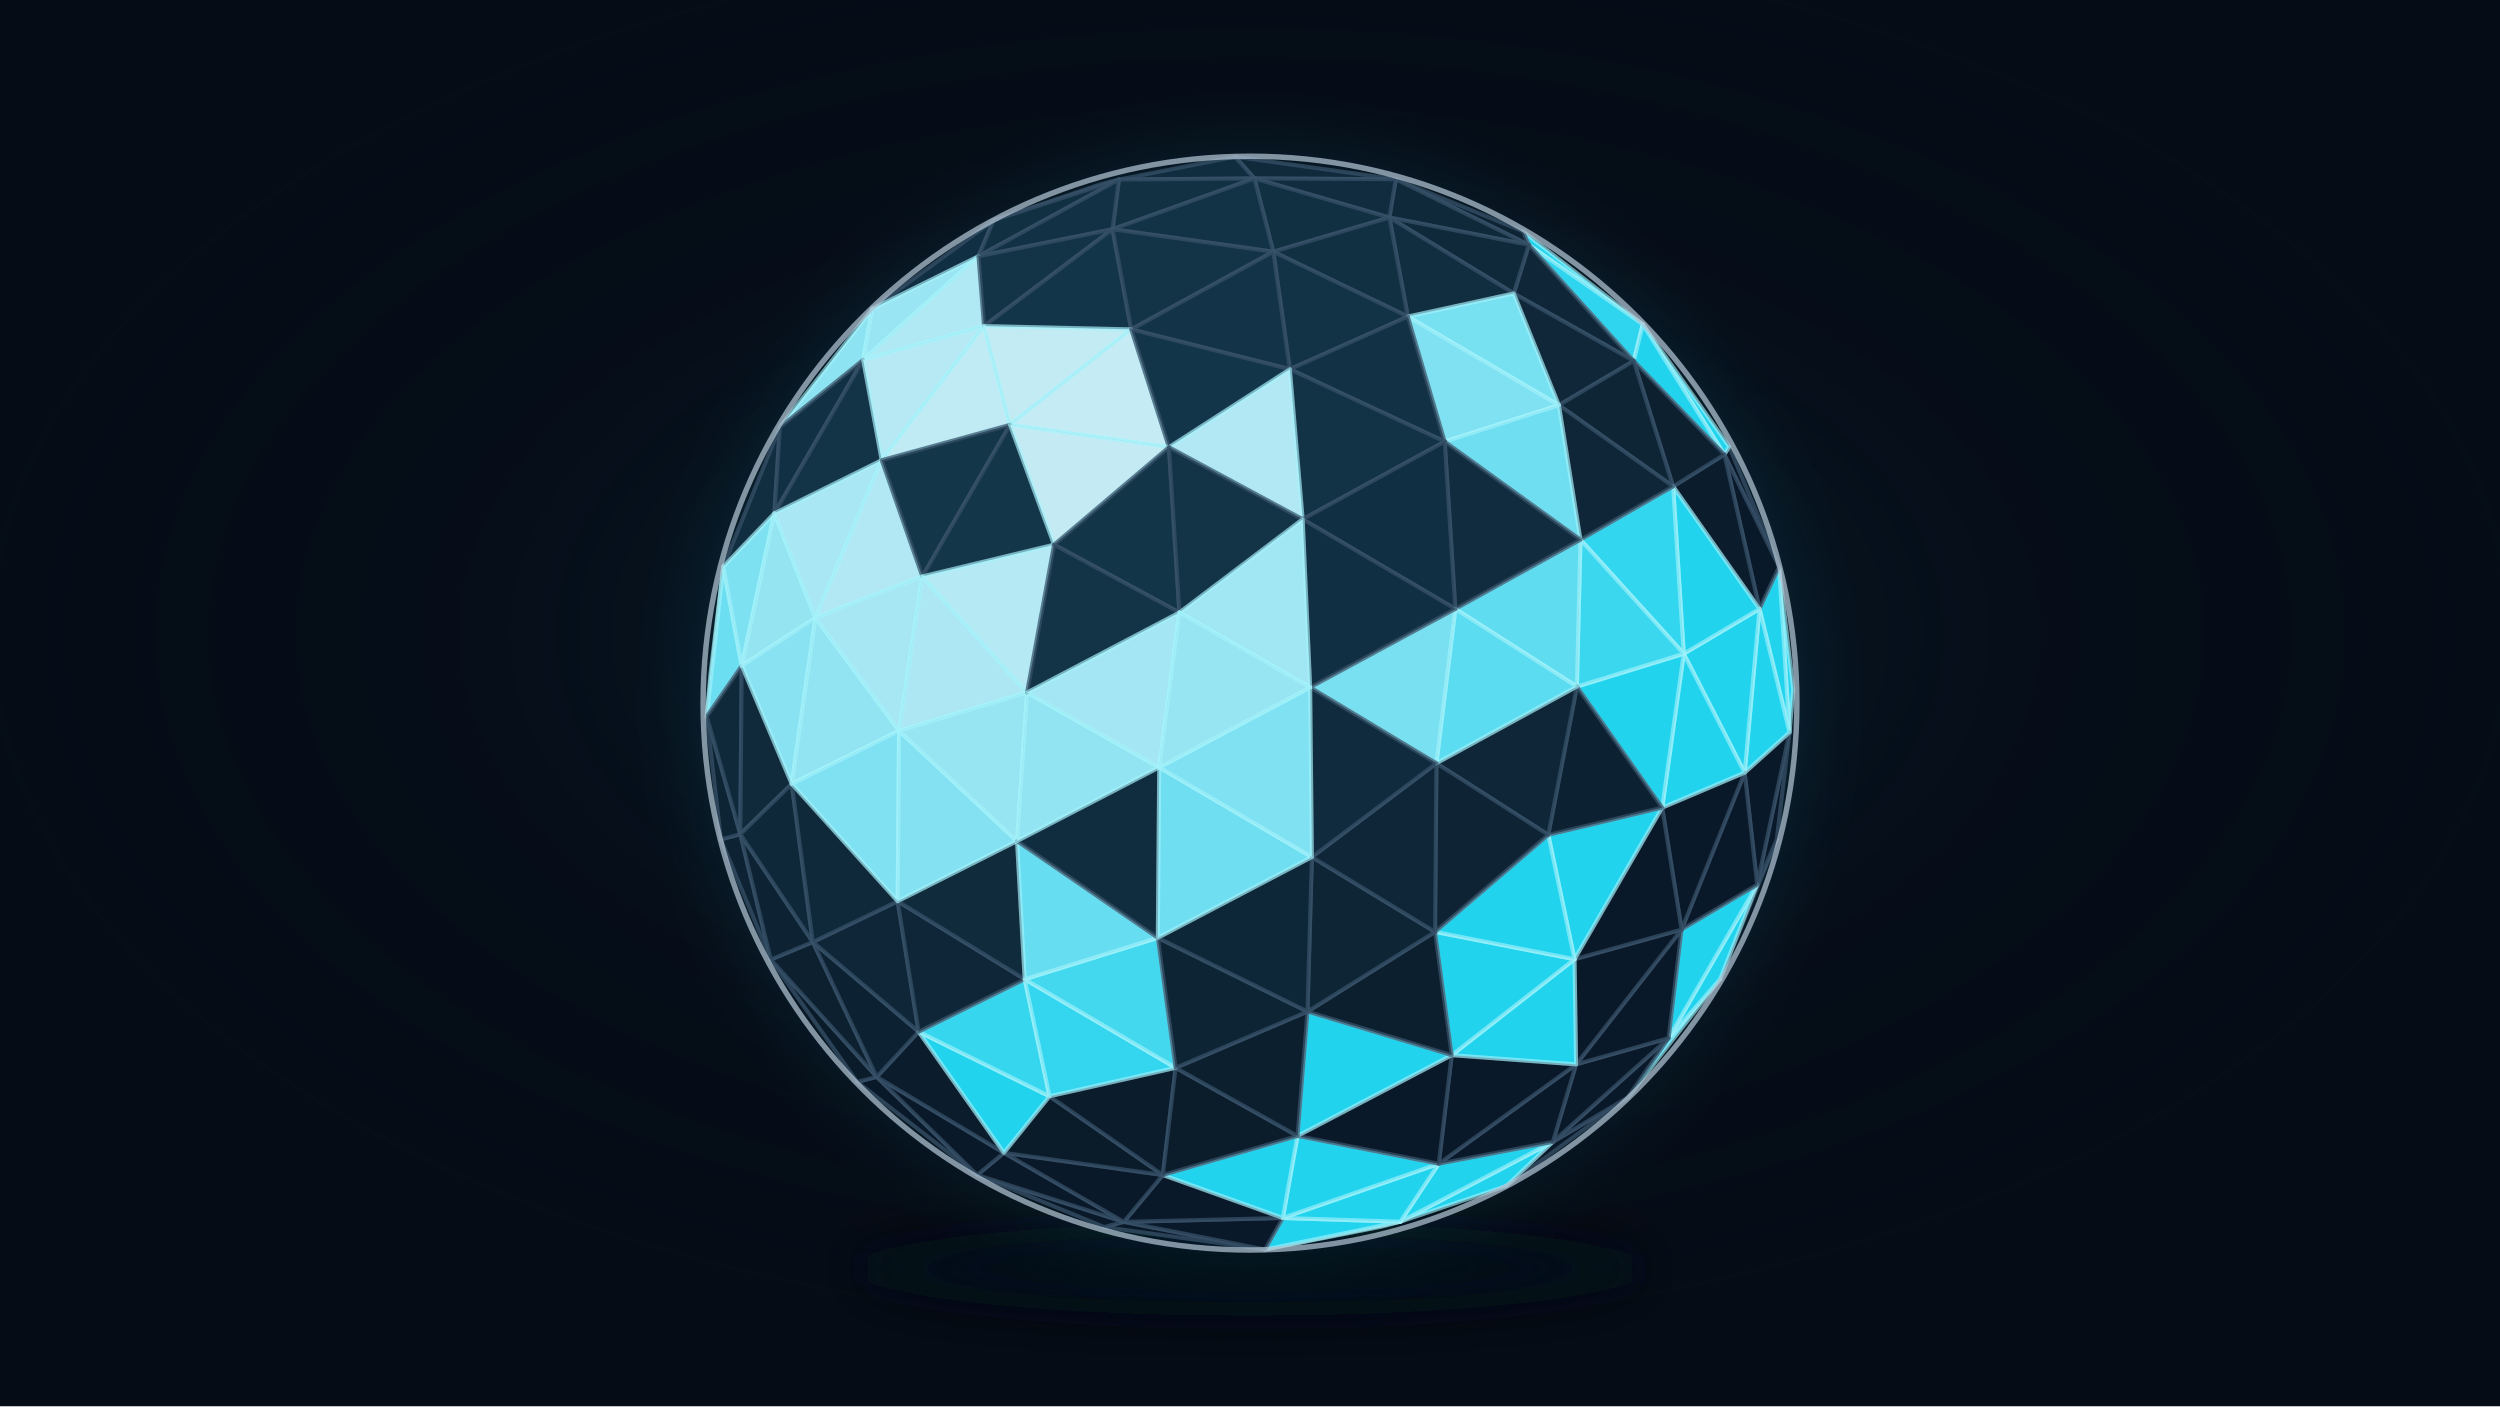
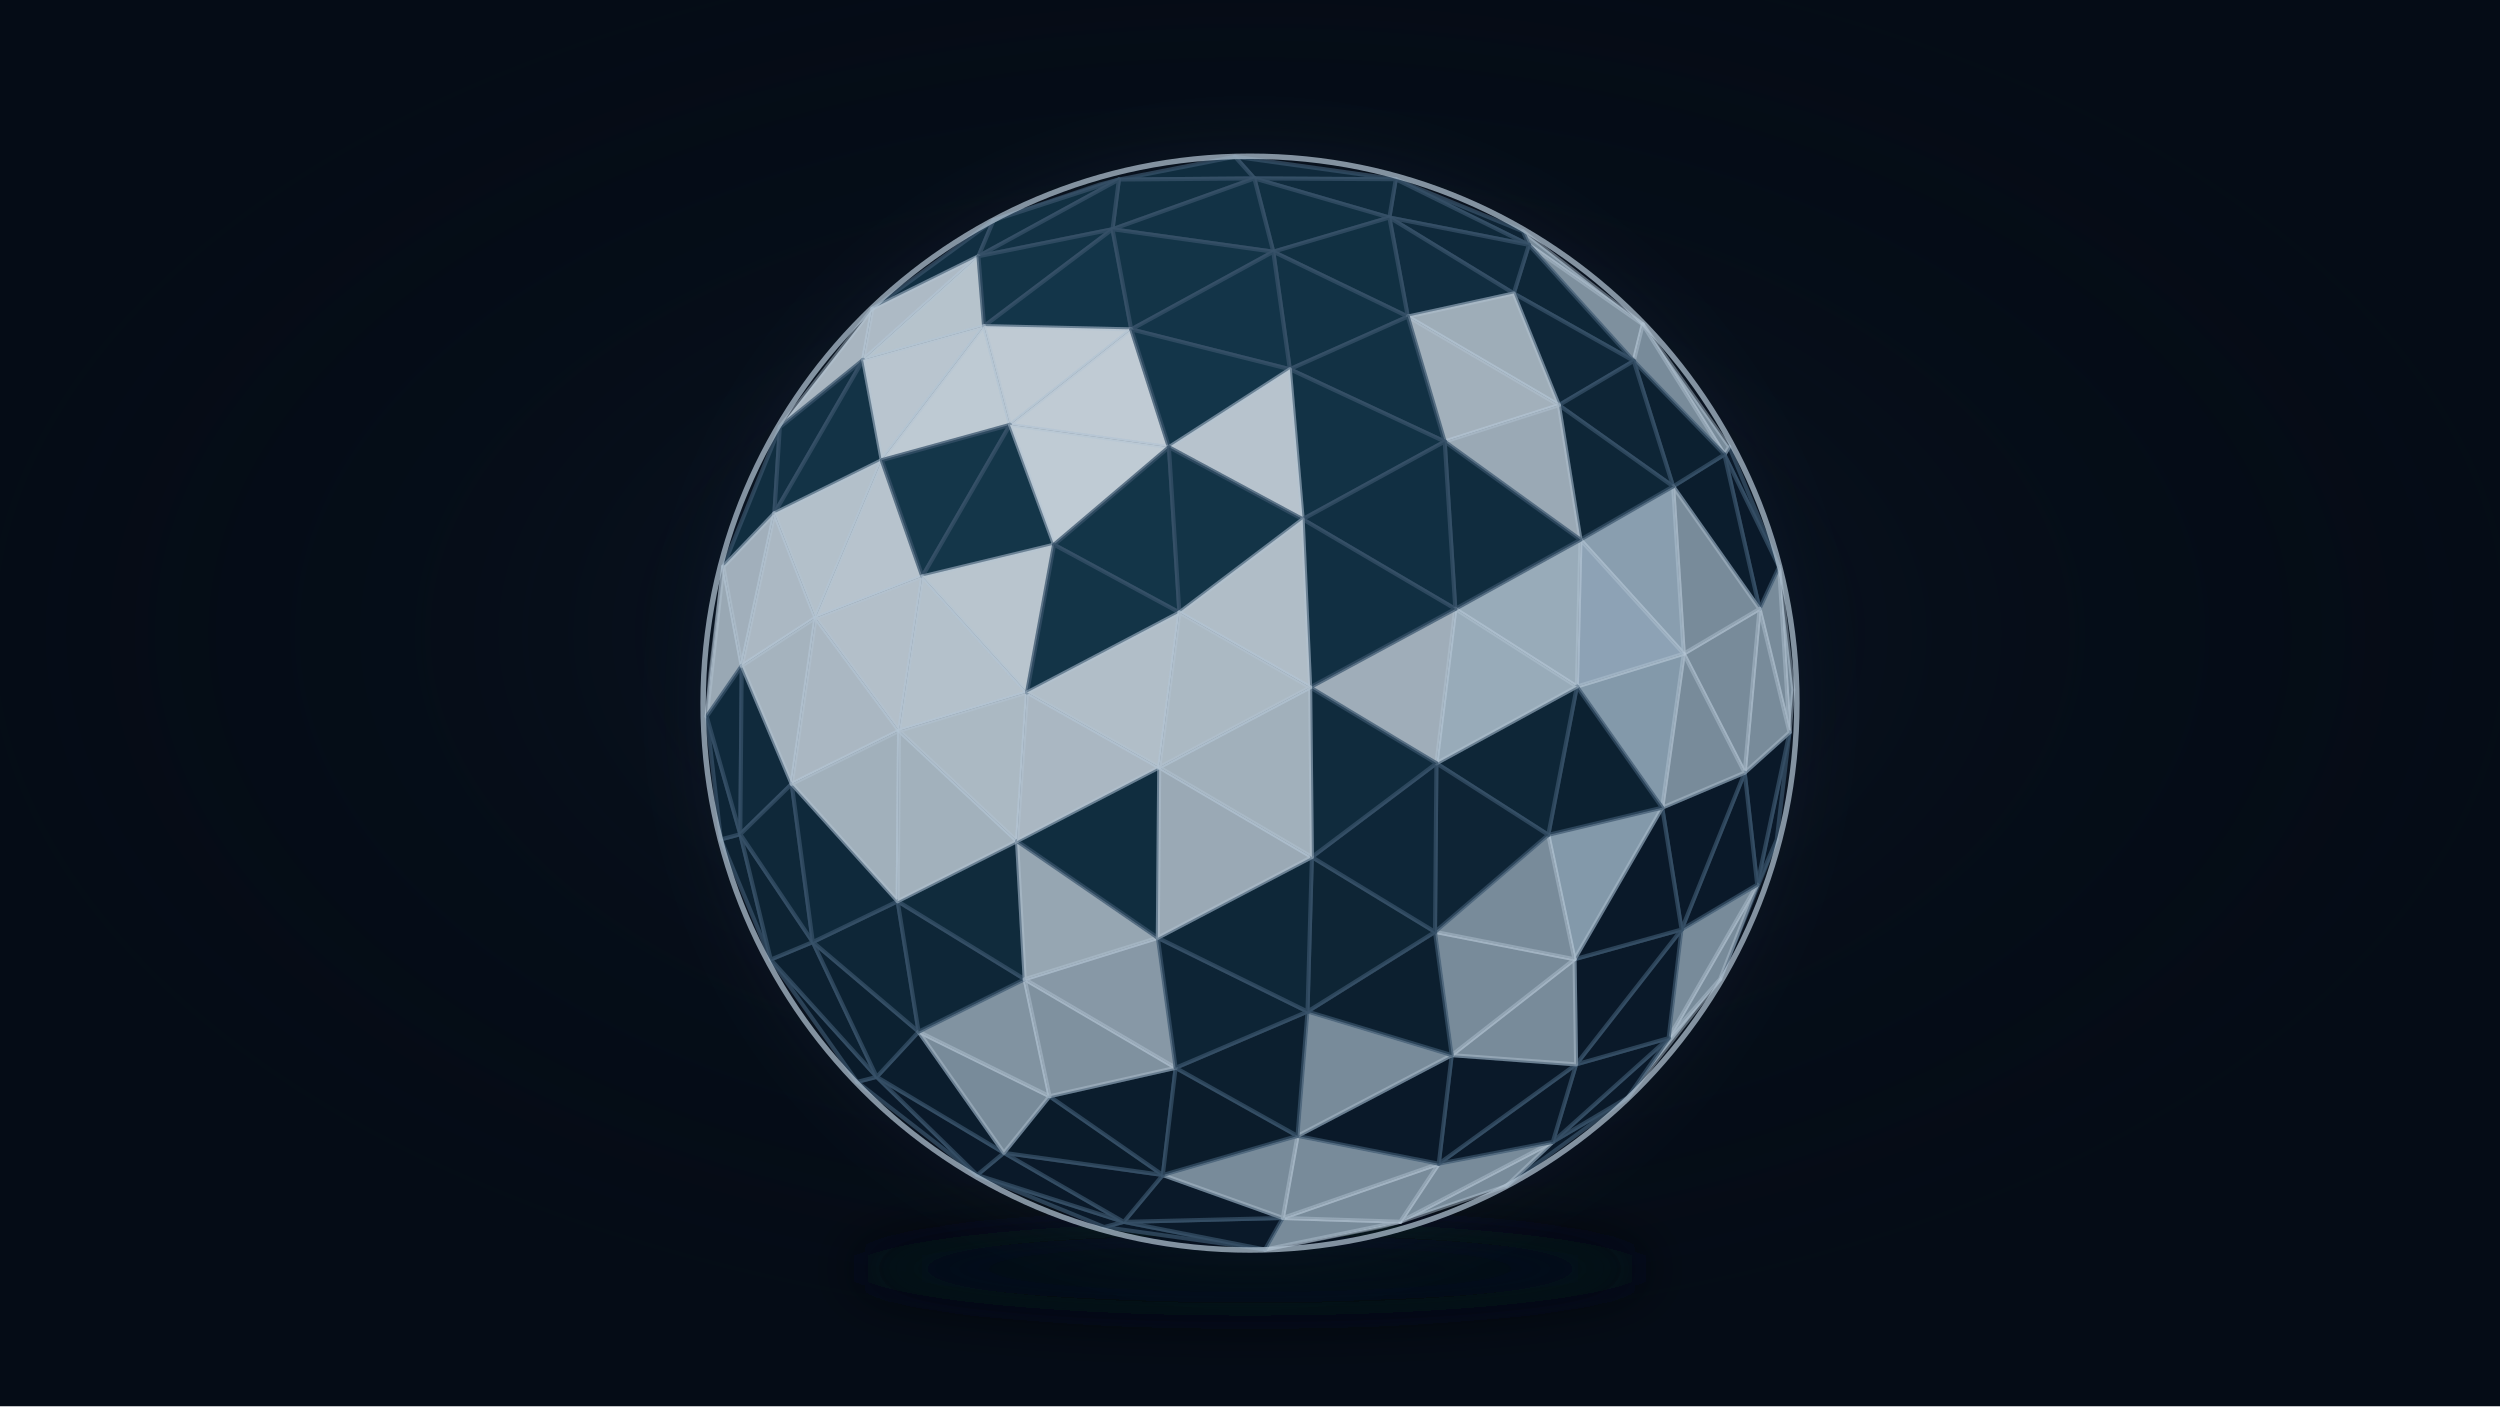
<svg xmlns="http://www.w3.org/2000/svg" viewBox="0 0 1600 900" role="img" aria-labelledby="title description">
  <defs>
    <radialGradient id="ambient-glow" cx="50%" cy="45%" r="54%">
-       <stop offset="0" stop-color="#0b3342" stop-opacity="0.76" />
+       <stop offset="0" stop-color="#112338" stop-opacity="0.54" />
      <stop offset="0.62" stop-color="#07111f" stop-opacity="0.2" />
      <stop offset="1" stop-color="#050c16" stop-opacity="0" />
    </radialGradient>
    <filter id="orb-glow" x="-30%" y="-30%" width="160%" height="160%">
      <feGaussianBlur stdDeviation="22" />
    </filter>
    <filter id="shadow-blur" x="-30%" y="-100%" width="160%" height="300%">
      <feGaussianBlur stdDeviation="18" />
    </filter>
  </defs>
  <rect width="1600" height="900" fill="#050c16" />
  <rect width="1600" height="900" fill="url(#ambient-glow)" />
  <ellipse cx="800" cy="812" rx="255" ry="30" fill="#000814" opacity="0.72" filter="url(#shadow-blur)" />
-   <circle cx="800" cy="450" r="352" fill="#22d3ee" opacity="0.1" filter="url(#orb-glow)" />
+   <circle cx="800" cy="450" r="352" fill="#38526a" opacity="0.13" filter="url(#orb-glow)" />
  <g>
    <polygon points="1100.9,626.6 1137.1,537.4 1124.6,566.2" fill="#0a1929" stroke="#38526a" stroke-width="2.6" stroke-linejoin="round" stroke-opacity="0.72" />
-     <polygon points="896.2,781.9 809.6,799.7 883.9,785.1" fill="#22d3ee" stroke="#a5f3fc" stroke-width="2.6" stroke-linejoin="round" stroke-opacity="0.62" />
+     <polygon points="896.2,781.9 809.6,799.7 883.9,785.1" fill="#788b9a" stroke="#b2c4d3" stroke-width="2.6" stroke-linejoin="round" stroke-opacity="0.46" />
    <polygon points="635.9,141.0 716.1,114.9 703.8,118.1" fill="#102c3e" stroke="#38526a" stroke-width="2.6" stroke-linejoin="round" stroke-opacity="0.72" />
-     <polygon points="452.3,458.5 462.9,362.6 454.7,431.3" fill="#4cd9f0" stroke="#a5f3fc" stroke-width="2.6" stroke-linejoin="round" stroke-opacity="0.62" />
-     <polygon points="1100.9,626.6 1067.9,664.4 1041.7,702.4" fill="#22d3ee" stroke="#a5f3fc" stroke-width="2.6" stroke-linejoin="round" stroke-opacity="0.62" />
-     <polygon points="1147.7,441.5 1138.6,362.8 1145.3,468.7" fill="#22d3ee" stroke="#a5f3fc" stroke-width="2.6" stroke-linejoin="round" stroke-opacity="0.62" />
+     <polygon points="452.3,458.5 462.9,362.6 454.7,431.3" fill="#8b9ba8" stroke="#b2c4d3" stroke-width="2.6" stroke-linejoin="round" stroke-opacity="0.46" />
+     <polygon points="1100.9,626.6 1067.9,664.4 1041.7,702.4" fill="#788b9a" stroke="#b2c4d3" stroke-width="2.6" stroke-linejoin="round" stroke-opacity="0.46" />
+     <polygon points="1147.7,441.5 1138.6,362.8 1145.3,468.7" fill="#788b9a" stroke="#b2c4d3" stroke-width="2.6" stroke-linejoin="round" stroke-opacity="0.46" />
    <polygon points="719.2,782.0 706.7,785.3 809.6,799.7" fill="#0a1929" stroke="#38526a" stroke-width="2.6" stroke-linejoin="round" stroke-opacity="0.72" />
    <polygon points="1103.6,290.9 1138.6,362.8 1106.7,285.9" fill="#0a1929" stroke="#38526a" stroke-width="2.6" stroke-linejoin="round" stroke-opacity="0.72" />
    <polygon points="964.1,759.0 1041.7,702.4 993.8,730.8" fill="#0a1929" stroke="#38526a" stroke-width="2.6" stroke-linejoin="round" stroke-opacity="0.72" />
-     <polygon points="1103.6,290.9 1106.7,285.9 1051.4,207.6" fill="#22d3ee" stroke="#a5f3fc" stroke-width="2.6" stroke-linejoin="round" stroke-opacity="0.62" />
-     <polygon points="974.6,148.0 978.5,156.7 1051.4,207.6" fill="#22d3ee" stroke="#a5f3fc" stroke-width="2.6" stroke-linejoin="round" stroke-opacity="0.62" />
+     <polygon points="1103.6,290.9 1106.7,285.9 1051.4,207.6" fill="#788b9a" stroke="#b2c4d3" stroke-width="2.6" stroke-linejoin="round" stroke-opacity="0.46" />
+     <polygon points="974.6,148.0 978.5,156.7 1051.4,207.6" fill="#788b9a" stroke="#b2c4d3" stroke-width="2.6" stroke-linejoin="round" stroke-opacity="0.46" />
    <polygon points="625.4,752.0 706.7,785.3 719.2,782.0" fill="#0a1929" stroke="#38526a" stroke-width="2.6" stroke-linejoin="round" stroke-opacity="0.72" />
    <polygon points="974.6,148.0 893.3,114.7 978.5,156.7" fill="#0e2435" stroke="#38526a" stroke-width="2.6" stroke-linejoin="round" stroke-opacity="0.72" />
    <polygon points="1145.3,468.7 1124.6,566.2 1137.1,537.4" fill="#0a1929" stroke="#38526a" stroke-width="2.6" stroke-linejoin="round" stroke-opacity="0.72" />
    <polygon points="625.4,752.0 561.1,689.2 548.6,692.4" fill="#0a1929" stroke="#38526a" stroke-width="2.6" stroke-linejoin="round" stroke-opacity="0.72" />
-     <polygon points="1100.9,626.6 1124.6,566.2 1067.9,664.4" fill="#22d3ee" stroke="#a5f3fc" stroke-width="2.6" stroke-linejoin="round" stroke-opacity="0.62" />
+     <polygon points="1100.9,626.6 1124.6,566.2 1067.9,664.4" fill="#788b9a" stroke="#b2c4d3" stroke-width="2.6" stroke-linejoin="round" stroke-opacity="0.46" />
    <polygon points="561.1,689.2 493.3,614.1 548.6,692.4" fill="#0a1b2a" stroke="#38526a" stroke-width="2.6" stroke-linejoin="round" stroke-opacity="0.72" />
    <polygon points="461.4,537.2 493.3,614.1 473.8,533.9" fill="#0d2232" stroke="#38526a" stroke-width="2.6" stroke-linejoin="round" stroke-opacity="0.72" />
    <polygon points="452.3,458.5 461.4,537.2 473.8,533.9" fill="#0d2435" stroke="#38526a" stroke-width="2.6" stroke-linejoin="round" stroke-opacity="0.72" />
-     <polygon points="964.1,759.0 993.8,730.8 896.2,781.9" fill="#22d3ee" stroke="#a5f3fc" stroke-width="2.6" stroke-linejoin="round" stroke-opacity="0.62" />
+     <polygon points="964.1,759.0 993.8,730.8 896.2,781.9" fill="#788b9a" stroke="#b2c4d3" stroke-width="2.6" stroke-linejoin="round" stroke-opacity="0.46" />
    <polygon points="802.8,114.2 893.3,114.7 790.4,100.3" fill="#102a3c" stroke="#38526a" stroke-width="2.6" stroke-linejoin="round" stroke-opacity="0.72" />
    <polygon points="1041.7,702.4 1067.9,664.4 993.8,730.8" fill="#0a1929" stroke="#38526a" stroke-width="2.6" stroke-linejoin="round" stroke-opacity="0.72" />
    <polygon points="635.9,141.0 558.3,197.6 626.2,164.0" fill="#112f42" stroke="#38526a" stroke-width="2.6" stroke-linejoin="round" stroke-opacity="0.72" />
    <polygon points="802.8,114.2 790.4,100.3 716.1,114.9" fill="#102d3f" stroke="#38526a" stroke-width="2.6" stroke-linejoin="round" stroke-opacity="0.72" />
-     <polygon points="499.1,273.4 552.4,230.3 558.3,197.6" fill="#8ee3f2" stroke="#a5f3fc" stroke-width="2.6" stroke-linejoin="round" stroke-opacity="0.62" />
+     <polygon points="499.1,273.4 552.4,230.3 558.3,197.6" fill="#a8b5c0" stroke="#b2c4d3" stroke-width="2.6" stroke-linejoin="round" stroke-opacity="0.46" />
    <polygon points="635.9,141.0 626.2,164.0 716.1,114.9" fill="#113042" stroke="#38526a" stroke-width="2.6" stroke-linejoin="round" stroke-opacity="0.72" />
-     <polygon points="821.0,779.5 809.6,799.7 896.2,781.9" fill="#22d3ee" stroke="#a5f3fc" stroke-width="2.6" stroke-linejoin="round" stroke-opacity="0.62" />
-     <polygon points="1138.6,362.8 1126.1,389.7 1145.3,468.7" fill="#22d3ee" stroke="#a5f3fc" stroke-width="2.6" stroke-linejoin="round" stroke-opacity="0.62" />
+     <polygon points="821.0,779.5 809.6,799.7 896.2,781.9" fill="#788b9a" stroke="#b2c4d3" stroke-width="2.6" stroke-linejoin="round" stroke-opacity="0.46" />
+     <polygon points="1138.6,362.8 1126.1,389.7 1145.3,468.7" fill="#788b9a" stroke="#b2c4d3" stroke-width="2.6" stroke-linejoin="round" stroke-opacity="0.46" />
    <polygon points="499.1,273.4 462.9,362.6 495.6,328.5" fill="#112e40" stroke="#38526a" stroke-width="2.6" stroke-linejoin="round" stroke-opacity="0.72" />
    <polygon points="1103.6,290.9 1126.1,389.7 1138.6,362.8" fill="#0a1929" stroke="#38526a" stroke-width="2.6" stroke-linejoin="round" stroke-opacity="0.72" />
-     <polygon points="452.3,458.5 474.7,426.1 462.9,362.6" fill="#6bdef1" stroke="#a5f3fc" stroke-width="2.6" stroke-linejoin="round" stroke-opacity="0.62" />
+     <polygon points="452.3,458.5 474.7,426.1 462.9,362.6" fill="#99a8b4" stroke="#b2c4d3" stroke-width="2.6" stroke-linejoin="round" stroke-opacity="0.46" />
    <polygon points="821.0,779.5 719.2,782.0 809.6,799.7" fill="#0a1929" stroke="#38526a" stroke-width="2.6" stroke-linejoin="round" stroke-opacity="0.72" />
-     <polygon points="1045.6,231.0 1051.4,207.6 978.5,156.7" fill="#2fd5ee" stroke="#a5f3fc" stroke-width="2.6" stroke-linejoin="round" stroke-opacity="0.62" />
-     <polygon points="1103.6,290.9 1051.4,207.6 1045.6,231.0" fill="#22d3ee" stroke="#a5f3fc" stroke-width="2.6" stroke-linejoin="round" stroke-opacity="0.62" />
+     <polygon points="1045.6,231.0 1051.4,207.6 978.5,156.7" fill="#7e909e" stroke="#b2c4d3" stroke-width="2.6" stroke-linejoin="round" stroke-opacity="0.46" />
+     <polygon points="1103.6,290.9 1051.4,207.6 1045.6,231.0" fill="#788b9a" stroke="#b2c4d3" stroke-width="2.6" stroke-linejoin="round" stroke-opacity="0.46" />
    <polygon points="625.4,752.0 719.2,782.0 642.5,737.8" fill="#0a1929" stroke="#38526a" stroke-width="2.6" stroke-linejoin="round" stroke-opacity="0.72" />
-     <polygon points="558.3,197.6 552.4,230.3 626.2,164.0" fill="#9ae5f3" stroke="#a5f3fc" stroke-width="2.6" stroke-linejoin="round" stroke-opacity="0.62" />
+     <polygon points="558.3,197.6 552.4,230.3 626.2,164.0" fill="#adbac5" stroke="#b2c4d3" stroke-width="2.6" stroke-linejoin="round" stroke-opacity="0.46" />
    <polygon points="978.5,156.7 893.3,114.7 889.2,139.2" fill="#0f293a" stroke="#38526a" stroke-width="2.6" stroke-linejoin="round" stroke-opacity="0.72" />
    <polygon points="625.4,752.0 642.5,737.8 561.1,689.2" fill="#0a1929" stroke="#38526a" stroke-width="2.6" stroke-linejoin="round" stroke-opacity="0.72" />
    <polygon points="1116.6,494.5 1124.6,566.2 1145.3,468.7" fill="#0a1929" stroke="#38526a" stroke-width="2.6" stroke-linejoin="round" stroke-opacity="0.72" />
    <polygon points="452.3,458.5 473.8,533.9 474.7,426.1" fill="#0f293b" stroke="#38526a" stroke-width="2.6" stroke-linejoin="round" stroke-opacity="0.72" />
    <polygon points="499.1,273.4 495.6,328.5 552.4,230.3" fill="#123043" stroke="#38526a" stroke-width="2.6" stroke-linejoin="round" stroke-opacity="0.72" />
    <polygon points="802.8,114.2 889.2,139.2 893.3,114.7" fill="#102c3e" stroke="#38526a" stroke-width="2.6" stroke-linejoin="round" stroke-opacity="0.72" />
    <polygon points="520.2,602.9 493.3,614.1 561.1,689.2" fill="#0c2030" stroke="#38526a" stroke-width="2.6" stroke-linejoin="round" stroke-opacity="0.72" />
    <polygon points="520.2,602.9 473.8,533.9 493.3,614.1" fill="#0d2333" stroke="#38526a" stroke-width="2.6" stroke-linejoin="round" stroke-opacity="0.72" />
-     <polygon points="993.8,730.8 920.8,744.8 896.2,781.9" fill="#22d3ee" stroke="#a5f3fc" stroke-width="2.6" stroke-linejoin="round" stroke-opacity="0.62" />
-     <polygon points="474.7,426.1 495.6,328.5 462.9,362.6" fill="#7ee1f2" stroke="#a5f3fc" stroke-width="2.6" stroke-linejoin="round" stroke-opacity="0.62" />
-     <polygon points="1124.6,566.2 1076.2,594.9 1067.9,664.4" fill="#22d3ee" stroke="#a5f3fc" stroke-width="2.6" stroke-linejoin="round" stroke-opacity="0.62" />
+     <polygon points="993.8,730.8 920.8,744.8 896.2,781.9" fill="#788b9a" stroke="#b2c4d3" stroke-width="2.6" stroke-linejoin="round" stroke-opacity="0.46" />
+     <polygon points="474.7,426.1 495.6,328.5 462.9,362.6" fill="#a1afbb" stroke="#b2c4d3" stroke-width="2.6" stroke-linejoin="round" stroke-opacity="0.46" />
+     <polygon points="1124.6,566.2 1076.2,594.9 1067.9,664.4" fill="#788b9a" stroke="#b2c4d3" stroke-width="2.6" stroke-linejoin="round" stroke-opacity="0.46" />
    <polygon points="802.8,114.2 716.1,114.9 712.0,146.7" fill="#123143" stroke="#38526a" stroke-width="2.6" stroke-linejoin="round" stroke-opacity="0.72" />
    <polygon points="1008.7,681.2 993.8,730.8 1067.9,664.4" fill="#0a1929" stroke="#38526a" stroke-width="2.6" stroke-linejoin="round" stroke-opacity="0.72" />
-     <polygon points="1116.6,494.5 1145.3,468.7 1126.1,389.7" fill="#22d3ee" stroke="#a5f3fc" stroke-width="2.6" stroke-linejoin="round" stroke-opacity="0.62" />
+     <polygon points="1116.6,494.5 1145.3,468.7 1126.1,389.7" fill="#788b9a" stroke="#b2c4d3" stroke-width="2.6" stroke-linejoin="round" stroke-opacity="0.46" />
    <polygon points="626.2,164.0 712.0,146.7 716.1,114.9" fill="#123144" stroke="#38526a" stroke-width="2.6" stroke-linejoin="round" stroke-opacity="0.72" />
-     <polygon points="821.0,779.5 896.2,781.9 920.8,744.8" fill="#22d3ee" stroke="#a5f3fc" stroke-width="2.6" stroke-linejoin="round" stroke-opacity="0.62" />
+     <polygon points="821.0,779.5 896.2,781.9 920.8,744.8" fill="#788b9a" stroke="#b2c4d3" stroke-width="2.6" stroke-linejoin="round" stroke-opacity="0.46" />
    <polygon points="968.8,187.8 1045.6,231.0 978.5,156.7" fill="#0e2637" stroke="#38526a" stroke-width="2.6" stroke-linejoin="round" stroke-opacity="0.72" />
    <polygon points="1103.6,290.9 1070.8,311.3 1126.1,389.7" fill="#0b1d2d" stroke="#38526a" stroke-width="2.6" stroke-linejoin="round" stroke-opacity="0.72" />
    <polygon points="821.0,779.5 744.2,752.0 719.2,782.0" fill="#0a1929" stroke="#38526a" stroke-width="2.6" stroke-linejoin="round" stroke-opacity="0.72" />
    <polygon points="968.8,187.8 978.5,156.7 889.2,139.2" fill="#0f293b" stroke="#38526a" stroke-width="2.6" stroke-linejoin="round" stroke-opacity="0.72" />
    <polygon points="1116.6,494.5 1076.2,594.9 1124.6,566.2" fill="#0a1929" stroke="#38526a" stroke-width="2.6" stroke-linejoin="round" stroke-opacity="0.72" />
    <polygon points="1103.6,290.9 1045.6,231.0 1070.8,311.3" fill="#0c2030" stroke="#38526a" stroke-width="2.6" stroke-linejoin="round" stroke-opacity="0.72" />
    <polygon points="642.5,737.8 719.2,782.0 744.2,752.0" fill="#0a1929" stroke="#38526a" stroke-width="2.6" stroke-linejoin="round" stroke-opacity="0.72" />
    <polygon points="1008.7,681.2 920.8,744.8 993.8,730.8" fill="#0a1929" stroke="#38526a" stroke-width="2.6" stroke-linejoin="round" stroke-opacity="0.72" />
    <polygon points="1008.7,681.2 1067.9,664.4 1076.2,594.9" fill="#0a1929" stroke="#38526a" stroke-width="2.6" stroke-linejoin="round" stroke-opacity="0.72" />
    <polygon points="587.9,660.3 561.1,689.2 642.5,737.8" fill="#0b1d2d" stroke="#38526a" stroke-width="2.6" stroke-linejoin="round" stroke-opacity="0.72" />
-     <polygon points="629.8,208.7 626.2,164.0 552.4,230.3" fill="#b0e8f3" stroke="#a5f3fc" stroke-width="2.6" stroke-linejoin="round" stroke-opacity="0.62" />
+     <polygon points="629.8,208.7 626.2,164.0 552.4,230.3" fill="#b6c3cc" stroke="#b2c4d3" stroke-width="2.6" stroke-linejoin="round" stroke-opacity="0.46" />
    <polygon points="473.8,533.9 506.7,501.7 474.7,426.1" fill="#102a3c" stroke="#38526a" stroke-width="2.6" stroke-linejoin="round" stroke-opacity="0.72" />
    <polygon points="520.2,602.9 561.1,689.2 587.9,660.3" fill="#0c2131" stroke="#38526a" stroke-width="2.6" stroke-linejoin="round" stroke-opacity="0.72" />
    <polygon points="520.2,602.9 506.7,501.7 473.8,533.9" fill="#0f2839" stroke="#38526a" stroke-width="2.6" stroke-linejoin="round" stroke-opacity="0.72" />
    <polygon points="802.8,114.2 814.9,161.1 889.2,139.2" fill="#113042" stroke="#38526a" stroke-width="2.6" stroke-linejoin="round" stroke-opacity="0.72" />
    <polygon points="629.8,208.7 712.0,146.7 626.2,164.0" fill="#133447" stroke="#38526a" stroke-width="2.6" stroke-linejoin="round" stroke-opacity="0.72" />
    <polygon points="495.6,328.5 564.3,294.5 552.4,230.3" fill="#133346" stroke="#38526a" stroke-width="2.6" stroke-linejoin="round" stroke-opacity="0.72" />
    <polygon points="802.8,114.2 712.0,146.7 814.9,161.1" fill="#123245" stroke="#38526a" stroke-width="2.6" stroke-linejoin="round" stroke-opacity="0.72" />
-     <polygon points="521.9,395.4 495.6,328.5 474.7,426.1" fill="#95e4f2" stroke="#a5f3fc" stroke-width="2.6" stroke-linejoin="round" stroke-opacity="0.62" />
-     <polygon points="1116.6,494.5 1126.1,389.7 1077.6,418.4" fill="#22d3ee" stroke="#a5f3fc" stroke-width="2.6" stroke-linejoin="round" stroke-opacity="0.62" />
-     <polygon points="821.0,779.5 920.8,744.8 830.4,727.0" fill="#22d3ee" stroke="#a5f3fc" stroke-width="2.6" stroke-linejoin="round" stroke-opacity="0.62" />
+     <polygon points="521.9,395.4 495.6,328.5 474.7,426.1" fill="#abb8c3" stroke="#b2c4d3" stroke-width="2.6" stroke-linejoin="round" stroke-opacity="0.46" />
+     <polygon points="1116.6,494.5 1126.1,389.7 1077.6,418.4" fill="#788b9a" stroke="#b2c4d3" stroke-width="2.6" stroke-linejoin="round" stroke-opacity="0.46" />
+     <polygon points="821.0,779.5 920.8,744.8 830.4,727.0" fill="#788b9a" stroke="#b2c4d3" stroke-width="2.6" stroke-linejoin="round" stroke-opacity="0.46" />
    <polygon points="968.8,187.8 997.7,259.3 1045.6,231.0" fill="#0f2739" stroke="#38526a" stroke-width="2.6" stroke-linejoin="round" stroke-opacity="0.72" />
-     <polygon points="821.0,779.5 830.4,727.0 744.2,752.0" fill="#22d3ee" stroke="#a5f3fc" stroke-width="2.6" stroke-linejoin="round" stroke-opacity="0.62" />
-     <polygon points="1126.1,389.7 1070.8,311.3 1077.6,418.4" fill="#22d3ee" stroke="#a5f3fc" stroke-width="2.6" stroke-linejoin="round" stroke-opacity="0.62" />
+     <polygon points="821.0,779.5 830.4,727.0 744.2,752.0" fill="#788b9a" stroke="#b2c4d3" stroke-width="2.6" stroke-linejoin="round" stroke-opacity="0.46" />
+     <polygon points="1126.1,389.7 1070.8,311.3 1077.6,418.4" fill="#788b9a" stroke="#b2c4d3" stroke-width="2.6" stroke-linejoin="round" stroke-opacity="0.46" />
    <polygon points="671.7,701.6 642.5,737.8 744.2,752.0" fill="#0a1b2a" stroke="#38526a" stroke-width="2.6" stroke-linejoin="round" stroke-opacity="0.72" />
-     <polygon points="629.8,208.7 552.4,230.3 564.3,294.5" fill="#b6e9f4" stroke="#a5f3fc" stroke-width="2.6" stroke-linejoin="round" stroke-opacity="0.62" />
+     <polygon points="629.8,208.7 552.4,230.3 564.3,294.5" fill="#b9c5cf" stroke="#b2c4d3" stroke-width="2.6" stroke-linejoin="round" stroke-opacity="0.46" />
    <polygon points="997.7,259.3 1070.8,311.3 1045.6,231.0" fill="#0e2536" stroke="#38526a" stroke-width="2.6" stroke-linejoin="round" stroke-opacity="0.72" />
-     <polygon points="671.7,701.6 587.9,660.3 642.5,737.8" fill="#22d3ee" stroke="#a5f3fc" stroke-width="2.6" stroke-linejoin="round" stroke-opacity="0.62" />
-     <polygon points="521.9,395.4 474.7,426.1 506.7,501.7" fill="#89e2f2" stroke="#a5f3fc" stroke-width="2.6" stroke-linejoin="round" stroke-opacity="0.62" />
+     <polygon points="671.7,701.6 587.9,660.3 642.5,737.8" fill="#788b9a" stroke="#b2c4d3" stroke-width="2.6" stroke-linejoin="round" stroke-opacity="0.46" />
+     <polygon points="521.9,395.4 474.7,426.1 506.7,501.7" fill="#a5b3be" stroke="#b2c4d3" stroke-width="2.6" stroke-linejoin="round" stroke-opacity="0.46" />
    <polygon points="968.8,187.8 889.2,139.2 901.0,202.6" fill="#112d40" stroke="#38526a" stroke-width="2.6" stroke-linejoin="round" stroke-opacity="0.72" />
    <polygon points="1116.6,494.5 1063.8,516.9 1076.2,594.9" fill="#0a1929" stroke="#38526a" stroke-width="2.6" stroke-linejoin="round" stroke-opacity="0.72" />
-     <polygon points="521.9,395.4 564.3,294.5 495.6,328.5" fill="#a8e7f3" stroke="#a5f3fc" stroke-width="2.6" stroke-linejoin="round" stroke-opacity="0.62" />
+     <polygon points="521.9,395.4 564.3,294.5 495.6,328.5" fill="#b3c0ca" stroke="#b2c4d3" stroke-width="2.6" stroke-linejoin="round" stroke-opacity="0.46" />
    <polygon points="1008.7,681.2 929.1,675.3 920.8,744.8" fill="#0a1929" stroke="#38526a" stroke-width="2.6" stroke-linejoin="round" stroke-opacity="0.72" />
    <polygon points="1008.7,681.2 1076.2,594.9 1007.7,613.9" fill="#0a1929" stroke="#38526a" stroke-width="2.6" stroke-linejoin="round" stroke-opacity="0.72" />
    <polygon points="889.2,139.2 814.9,161.1 901.0,202.6" fill="#113042" stroke="#38526a" stroke-width="2.6" stroke-linejoin="round" stroke-opacity="0.72" />
    <polygon points="520.2,602.9 587.9,660.3 574.5,576.8" fill="#0e2637" stroke="#38526a" stroke-width="2.6" stroke-linejoin="round" stroke-opacity="0.72" />
    <polygon points="520.2,602.9 574.5,576.8 506.7,501.7" fill="#0f293b" stroke="#38526a" stroke-width="2.6" stroke-linejoin="round" stroke-opacity="0.72" />
-     <polygon points="1116.6,494.5 1077.6,418.4 1063.8,516.9" fill="#22d3ee" stroke="#a5f3fc" stroke-width="2.6" stroke-linejoin="round" stroke-opacity="0.62" />
+     <polygon points="1116.6,494.5 1077.6,418.4 1063.8,516.9" fill="#788b9a" stroke="#b2c4d3" stroke-width="2.6" stroke-linejoin="round" stroke-opacity="0.46" />
    <polygon points="629.8,208.7 724.0,210.8 712.0,146.7" fill="#133549" stroke="#38526a" stroke-width="2.6" stroke-linejoin="round" stroke-opacity="0.72" />
    <polygon points="929.1,675.3 830.4,727.0 920.8,744.8" fill="#0a1929" stroke="#38526a" stroke-width="2.6" stroke-linejoin="round" stroke-opacity="0.72" />
    <polygon points="724.0,210.8 814.9,161.1 712.0,146.7" fill="#133447" stroke="#38526a" stroke-width="2.6" stroke-linejoin="round" stroke-opacity="0.72" />
-     <polygon points="968.8,187.8 901.0,202.6 997.7,259.3" fill="#77e0f1" stroke="#a5f3fc" stroke-width="2.6" stroke-linejoin="round" stroke-opacity="0.62" />
+     <polygon points="968.8,187.8 901.0,202.6 997.7,259.3" fill="#9eadb8" stroke="#b2c4d3" stroke-width="2.6" stroke-linejoin="round" stroke-opacity="0.46" />
    <polygon points="1007.7,613.9 1076.2,594.9 1063.8,516.9" fill="#0a1929" stroke="#38526a" stroke-width="2.6" stroke-linejoin="round" stroke-opacity="0.72" />
-     <polygon points="1008.7,681.2 1007.7,613.9 929.1,675.3" fill="#22d3ee" stroke="#a5f3fc" stroke-width="2.6" stroke-linejoin="round" stroke-opacity="0.62" />
+     <polygon points="1008.7,681.2 1007.7,613.9 929.1,675.3" fill="#788b9a" stroke="#b2c4d3" stroke-width="2.6" stroke-linejoin="round" stroke-opacity="0.46" />
    <polygon points="671.7,701.6 744.2,752.0 752.4,683.4" fill="#0b1d2d" stroke="#38526a" stroke-width="2.6" stroke-linejoin="round" stroke-opacity="0.72" />
    <polygon points="744.2,752.0 830.4,727.0 752.4,683.4" fill="#0b1c2b" stroke="#38526a" stroke-width="2.6" stroke-linejoin="round" stroke-opacity="0.72" />
-     <polygon points="1011.5,345.4 1077.6,418.4 1070.8,311.3" fill="#33d6ef" stroke="#a5f3fc" stroke-width="2.6" stroke-linejoin="round" stroke-opacity="0.62" />
+     <polygon points="1011.5,345.4 1077.6,418.4 1070.8,311.3" fill="#899eaf" stroke="#b2c4d3" stroke-width="2.6" stroke-linejoin="round" stroke-opacity="0.46" />
    <polygon points="1011.5,345.4 1070.8,311.3 997.7,259.3" fill="#0e2637" stroke="#38526a" stroke-width="2.6" stroke-linejoin="round" stroke-opacity="0.72" />
-     <polygon points="629.8,208.7 564.3,294.5 646.4,271.9" fill="#c0ebf4" stroke="#a5f3fc" stroke-width="2.6" stroke-linejoin="round" stroke-opacity="0.62" />
-     <polygon points="671.7,701.6 655.8,626.7 587.9,660.3" fill="#37d6ef" stroke="#a5f3fc" stroke-width="2.6" stroke-linejoin="round" stroke-opacity="0.62" />
-     <polygon points="521.9,395.4 506.7,501.7 575.4,467.7" fill="#93e4f2" stroke="#a5f3fc" stroke-width="2.6" stroke-linejoin="round" stroke-opacity="0.62" />
-     <polygon points="521.9,395.4 590.3,368.9 564.3,294.5" fill="#b2e8f4" stroke="#a5f3fc" stroke-width="2.6" stroke-linejoin="round" stroke-opacity="0.62" />
+     <polygon points="629.8,208.7 564.3,294.5 646.4,271.9" fill="#becad3" stroke="#b2c4d3" stroke-width="2.6" stroke-linejoin="round" stroke-opacity="0.46" />
+     <polygon points="671.7,701.6 655.8,626.7 587.9,660.3" fill="#8193a1" stroke="#b2c4d3" stroke-width="2.6" stroke-linejoin="round" stroke-opacity="0.46" />
+     <polygon points="521.9,395.4 506.7,501.7 575.4,467.7" fill="#aab7c2" stroke="#b2c4d3" stroke-width="2.6" stroke-linejoin="round" stroke-opacity="0.46" />
+     <polygon points="521.9,395.4 590.3,368.9 564.3,294.5" fill="#b7c3cd" stroke="#b2c4d3" stroke-width="2.6" stroke-linejoin="round" stroke-opacity="0.46" />
    <polygon points="655.8,626.7 574.5,576.8 587.9,660.3" fill="#0e2637" stroke="#38526a" stroke-width="2.6" stroke-linejoin="round" stroke-opacity="0.72" />
-     <polygon points="506.7,501.7 574.5,576.8 575.4,467.7" fill="#7fe1f2" stroke="#a5f3fc" stroke-width="2.6" stroke-linejoin="round" stroke-opacity="0.62" />
-     <polygon points="629.8,208.7 646.4,271.9 724.0,210.8" fill="#c3ebf4" stroke="#a5f3fc" stroke-width="2.6" stroke-linejoin="round" stroke-opacity="0.62" />
+     <polygon points="506.7,501.7 574.5,576.8 575.4,467.7" fill="#a1b0bb" stroke="#b2c4d3" stroke-width="2.6" stroke-linejoin="round" stroke-opacity="0.46" />
+     <polygon points="629.8,208.7 646.4,271.9 724.0,210.8" fill="#bfcad3" stroke="#b2c4d3" stroke-width="2.6" stroke-linejoin="round" stroke-opacity="0.46" />
    <polygon points="825.5,236.3 901.0,202.6 814.9,161.1" fill="#123245" stroke="#38526a" stroke-width="2.6" stroke-linejoin="round" stroke-opacity="0.72" />
-     <polygon points="1063.8,516.9 1077.6,418.4 1009.2,439.4" fill="#22d3ee" stroke="#a5f3fc" stroke-width="2.6" stroke-linejoin="round" stroke-opacity="0.62" />
+     <polygon points="1063.8,516.9 1077.6,418.4 1009.2,439.4" fill="#8399aa" stroke="#b2c4d3" stroke-width="2.6" stroke-linejoin="round" stroke-opacity="0.46" />
    <polygon points="825.5,236.3 814.9,161.1 724.0,210.8" fill="#133448" stroke="#38526a" stroke-width="2.6" stroke-linejoin="round" stroke-opacity="0.72" />
-     <polygon points="901.0,202.6 924.6,282.6 997.7,259.3" fill="#80e1f2" stroke="#a5f3fc" stroke-width="2.6" stroke-linejoin="round" stroke-opacity="0.62" />
-     <polygon points="671.7,701.6 752.4,683.4 655.8,626.7" fill="#33d5ef" stroke="#a5f3fc" stroke-width="2.6" stroke-linejoin="round" stroke-opacity="0.62" />
-     <polygon points="990.9,534.3 1007.7,613.9 1063.8,516.9" fill="#22d3ee" stroke="#a5f3fc" stroke-width="2.6" stroke-linejoin="round" stroke-opacity="0.62" />
-     <polygon points="836.8,647.4 830.4,727.0 929.1,675.3" fill="#22d3ee" stroke="#a5f3fc" stroke-width="2.6" stroke-linejoin="round" stroke-opacity="0.62" />
+     <polygon points="901.0,202.6 924.6,282.6 997.7,259.3" fill="#a2b0bb" stroke="#b2c4d3" stroke-width="2.6" stroke-linejoin="round" stroke-opacity="0.46" />
+     <polygon points="671.7,701.6 752.4,683.4 655.8,626.7" fill="#7f919f" stroke="#b2c4d3" stroke-width="2.6" stroke-linejoin="round" stroke-opacity="0.46" />
+     <polygon points="990.9,534.3 1007.7,613.9 1063.8,516.9" fill="#8399aa" stroke="#b2c4d3" stroke-width="2.6" stroke-linejoin="round" stroke-opacity="0.46" />
+     <polygon points="836.8,647.4 830.4,727.0 929.1,675.3" fill="#788b9a" stroke="#b2c4d3" stroke-width="2.6" stroke-linejoin="round" stroke-opacity="0.46" />
    <polygon points="646.4,271.9 564.3,294.5 590.3,368.9" fill="#143649" stroke="#38526a" stroke-width="2.6" stroke-linejoin="round" stroke-opacity="0.72" />
-     <polygon points="521.9,395.4 575.4,467.7 590.3,368.9" fill="#a7e7f3" stroke="#a5f3fc" stroke-width="2.6" stroke-linejoin="round" stroke-opacity="0.62" />
-     <polygon points="1011.5,345.4 1009.2,439.4 1077.6,418.4" fill="#3bd7ef" stroke="#a5f3fc" stroke-width="2.6" stroke-linejoin="round" stroke-opacity="0.62" />
+     <polygon points="521.9,395.4 575.4,467.7 590.3,368.9" fill="#b3bfc9" stroke="#b2c4d3" stroke-width="2.6" stroke-linejoin="round" stroke-opacity="0.46" />
+     <polygon points="1011.5,345.4 1009.2,439.4 1077.6,418.4" fill="#8da2b5" stroke="#b2c4d3" stroke-width="2.6" stroke-linejoin="round" stroke-opacity="0.46" />
    <polygon points="836.8,647.4 752.4,683.4 830.4,727.0" fill="#0c1f2f" stroke="#38526a" stroke-width="2.6" stroke-linejoin="round" stroke-opacity="0.72" />
-     <polygon points="1011.5,345.4 997.7,259.3 924.6,282.6" fill="#6fdef1" stroke="#a5f3fc" stroke-width="2.6" stroke-linejoin="round" stroke-opacity="0.62" />
-     <polygon points="918.4,596.4 929.1,675.3 1007.7,613.9" fill="#22d3ee" stroke="#a5f3fc" stroke-width="2.6" stroke-linejoin="round" stroke-opacity="0.62" />
+     <polygon points="1011.5,345.4 997.7,259.3 924.6,282.6" fill="#9aa9b5" stroke="#b2c4d3" stroke-width="2.6" stroke-linejoin="round" stroke-opacity="0.46" />
+     <polygon points="918.4,596.4 929.1,675.3 1007.7,613.9" fill="#788b9a" stroke="#b2c4d3" stroke-width="2.6" stroke-linejoin="round" stroke-opacity="0.46" />
    <polygon points="990.9,534.3 1063.8,516.9 1009.2,439.4" fill="#0c2131" stroke="#38526a" stroke-width="2.6" stroke-linejoin="round" stroke-opacity="0.72" />
    <polygon points="825.5,236.3 924.6,282.6 901.0,202.6" fill="#123144" stroke="#38526a" stroke-width="2.6" stroke-linejoin="round" stroke-opacity="0.72" />
-     <polygon points="990.9,534.3 918.4,596.4 1007.7,613.9" fill="#22d3ee" stroke="#a5f3fc" stroke-width="2.6" stroke-linejoin="round" stroke-opacity="0.62" />
+     <polygon points="990.9,534.3 918.4,596.4 1007.7,613.9" fill="#788b9a" stroke="#b2c4d3" stroke-width="2.6" stroke-linejoin="round" stroke-opacity="0.46" />
    <polygon points="650.9,538.3 574.5,576.8 655.8,626.7" fill="#102b3c" stroke="#38526a" stroke-width="2.6" stroke-linejoin="round" stroke-opacity="0.72" />
-     <polygon points="650.9,538.3 575.4,467.7 574.5,576.8" fill="#83e1f2" stroke="#a5f3fc" stroke-width="2.6" stroke-linejoin="round" stroke-opacity="0.62" />
-     <polygon points="748.1,286.2 724.0,210.8 646.4,271.9" fill="#c5ebf4" stroke="#a5f3fc" stroke-width="2.6" stroke-linejoin="round" stroke-opacity="0.62" />
+     <polygon points="650.9,538.3 575.4,467.7 574.5,576.8" fill="#a2b1bc" stroke="#b2c4d3" stroke-width="2.6" stroke-linejoin="round" stroke-opacity="0.46" />
+     <polygon points="748.1,286.2 724.0,210.8 646.4,271.9" fill="#c0cbd4" stroke="#b2c4d3" stroke-width="2.6" stroke-linejoin="round" stroke-opacity="0.46" />
    <polygon points="836.8,647.4 929.1,675.3 918.4,596.4" fill="#0c1f2f" stroke="#38526a" stroke-width="2.6" stroke-linejoin="round" stroke-opacity="0.72" />
    <polygon points="825.5,236.3 724.0,210.8 748.1,286.2" fill="#133549" stroke="#38526a" stroke-width="2.6" stroke-linejoin="round" stroke-opacity="0.72" />
-     <polygon points="752.4,683.4 741.0,600.2 655.8,626.7" fill="#44d8ef" stroke="#a5f3fc" stroke-width="2.6" stroke-linejoin="round" stroke-opacity="0.62" />
+     <polygon points="752.4,683.4 741.0,600.2 655.8,626.7" fill="#8798a6" stroke="#b2c4d3" stroke-width="2.6" stroke-linejoin="round" stroke-opacity="0.46" />
    <polygon points="674.6,348.6 646.4,271.9 590.3,368.9" fill="#143649" stroke="#38526a" stroke-width="2.6" stroke-linejoin="round" stroke-opacity="0.72" />
    <polygon points="836.8,647.4 741.0,600.2 752.4,683.4" fill="#0d2435" stroke="#38526a" stroke-width="2.6" stroke-linejoin="round" stroke-opacity="0.72" />
-     <polygon points="590.3,368.9 575.4,467.7 657.3,443.2" fill="#ace7f3" stroke="#a5f3fc" stroke-width="2.6" stroke-linejoin="round" stroke-opacity="0.62" />
-     <polygon points="1011.5,345.4 931.4,389.7 1009.2,439.4" fill="#5fdcf0" stroke="#a5f3fc" stroke-width="2.6" stroke-linejoin="round" stroke-opacity="0.62" />
+     <polygon points="590.3,368.9 575.4,467.7 657.3,443.2" fill="#b4c1cb" stroke="#b2c4d3" stroke-width="2.6" stroke-linejoin="round" stroke-opacity="0.46" />
+     <polygon points="1011.5,345.4 931.4,389.7 1009.2,439.4" fill="#98abb9" stroke="#b2c4d3" stroke-width="2.6" stroke-linejoin="round" stroke-opacity="0.46" />
    <polygon points="1011.5,345.4 924.6,282.6 931.4,389.7" fill="#102c3e" stroke="#38526a" stroke-width="2.6" stroke-linejoin="round" stroke-opacity="0.72" />
-     <polygon points="674.6,348.6 748.1,286.2 646.4,271.9" fill="#c4ebf4" stroke="#a5f3fc" stroke-width="2.6" stroke-linejoin="round" stroke-opacity="0.62" />
-     <polygon points="650.9,538.3 655.8,626.7 741.0,600.2" fill="#67ddf1" stroke="#a5f3fc" stroke-width="2.6" stroke-linejoin="round" stroke-opacity="0.62" />
+     <polygon points="674.6,348.6 748.1,286.2 646.4,271.9" fill="#bfcbd4" stroke="#b2c4d3" stroke-width="2.6" stroke-linejoin="round" stroke-opacity="0.46" />
+     <polygon points="650.9,538.3 655.8,626.7 741.0,600.2" fill="#96a6b2" stroke="#b2c4d3" stroke-width="2.6" stroke-linejoin="round" stroke-opacity="0.46" />
    <polygon points="825.5,236.3 833.7,332.3 924.6,282.6" fill="#123245" stroke="#38526a" stroke-width="2.6" stroke-linejoin="round" stroke-opacity="0.72" />
    <polygon points="990.9,534.3 1009.2,439.4 919.3,488.5" fill="#0e2637" stroke="#38526a" stroke-width="2.6" stroke-linejoin="round" stroke-opacity="0.72" />
-     <polygon points="650.9,538.3 657.3,443.2 575.4,467.7" fill="#97e4f2" stroke="#a5f3fc" stroke-width="2.6" stroke-linejoin="round" stroke-opacity="0.62" />
-     <polygon points="674.6,348.6 590.3,368.9 657.3,443.2" fill="#b5e9f4" stroke="#a5f3fc" stroke-width="2.6" stroke-linejoin="round" stroke-opacity="0.62" />
+     <polygon points="650.9,538.3 657.3,443.2 575.4,467.7" fill="#abb9c3" stroke="#b2c4d3" stroke-width="2.6" stroke-linejoin="round" stroke-opacity="0.46" />
+     <polygon points="674.6,348.6 590.3,368.9 657.3,443.2" fill="#b9c5ce" stroke="#b2c4d3" stroke-width="2.6" stroke-linejoin="round" stroke-opacity="0.46" />
    <polygon points="990.9,534.3 919.3,488.5 918.4,596.4" fill="#0e2435" stroke="#38526a" stroke-width="2.6" stroke-linejoin="round" stroke-opacity="0.72" />
-     <polygon points="825.5,236.3 748.1,286.2 833.7,332.3" fill="#b2e8f4" stroke="#a5f3fc" stroke-width="2.6" stroke-linejoin="round" stroke-opacity="0.62" />
+     <polygon points="825.5,236.3 748.1,286.2 833.7,332.3" fill="#b7c3cd" stroke="#b2c4d3" stroke-width="2.6" stroke-linejoin="round" stroke-opacity="0.46" />
    <polygon points="836.8,647.4 918.4,596.4 839.6,548.5" fill="#0e2535" stroke="#38526a" stroke-width="2.6" stroke-linejoin="round" stroke-opacity="0.72" />
-     <polygon points="1009.2,439.4 931.4,389.7 919.3,488.5" fill="#5cdcf0" stroke="#a5f3fc" stroke-width="2.6" stroke-linejoin="round" stroke-opacity="0.62" />
+     <polygon points="1009.2,439.4 931.4,389.7 919.3,488.5" fill="#98abb9" stroke="#b2c4d3" stroke-width="2.6" stroke-linejoin="round" stroke-opacity="0.46" />
    <polygon points="833.7,332.3 931.4,389.7 924.6,282.6" fill="#112f42" stroke="#38526a" stroke-width="2.6" stroke-linejoin="round" stroke-opacity="0.72" />
    <polygon points="836.8,647.4 839.6,548.5 741.0,600.2" fill="#0e2738" stroke="#38526a" stroke-width="2.6" stroke-linejoin="round" stroke-opacity="0.72" />
    <polygon points="919.3,488.5 839.6,548.5 918.4,596.4" fill="#0e2638" stroke="#38526a" stroke-width="2.6" stroke-linejoin="round" stroke-opacity="0.72" />
    <polygon points="650.9,538.3 741.0,600.2 741.9,491.1" fill="#102d3f" stroke="#38526a" stroke-width="2.6" stroke-linejoin="round" stroke-opacity="0.72" />
    <polygon points="674.6,348.6 754.8,392.0 748.1,286.2" fill="#133548" stroke="#38526a" stroke-width="2.6" stroke-linejoin="round" stroke-opacity="0.72" />
-     <polygon points="650.9,538.3 741.9,491.1 657.3,443.2" fill="#93e4f2" stroke="#a5f3fc" stroke-width="2.6" stroke-linejoin="round" stroke-opacity="0.62" />
+     <polygon points="650.9,538.3 741.9,491.1 657.3,443.2" fill="#aab7c2" stroke="#b2c4d3" stroke-width="2.6" stroke-linejoin="round" stroke-opacity="0.46" />
    <polygon points="674.6,348.6 657.3,443.2 754.8,392.0" fill="#133447" stroke="#38526a" stroke-width="2.6" stroke-linejoin="round" stroke-opacity="0.72" />
    <polygon points="754.8,392.0 833.7,332.3 748.1,286.2" fill="#133447" stroke="#38526a" stroke-width="2.6" stroke-linejoin="round" stroke-opacity="0.72" />
-     <polygon points="839.6,548.5 741.9,491.1 741.0,600.2" fill="#6fdef1" stroke="#a5f3fc" stroke-width="2.6" stroke-linejoin="round" stroke-opacity="0.62" />
-     <polygon points="838.5,439.9 919.3,488.5 931.4,389.7" fill="#79e0f1" stroke="#a5f3fc" stroke-width="2.6" stroke-linejoin="round" stroke-opacity="0.62" />
+     <polygon points="839.6,548.5 741.9,491.1 741.0,600.2" fill="#9aa9b5" stroke="#b2c4d3" stroke-width="2.6" stroke-linejoin="round" stroke-opacity="0.46" />
+     <polygon points="838.5,439.9 919.3,488.5 931.4,389.7" fill="#9fadb9" stroke="#b2c4d3" stroke-width="2.6" stroke-linejoin="round" stroke-opacity="0.46" />
    <polygon points="838.5,439.9 931.4,389.7 833.7,332.3" fill="#112f42" stroke="#38526a" stroke-width="2.6" stroke-linejoin="round" stroke-opacity="0.72" />
-     <polygon points="657.3,443.2 741.9,491.1 754.8,392.0" fill="#a4e6f3" stroke="#a5f3fc" stroke-width="2.6" stroke-linejoin="round" stroke-opacity="0.62" />
+     <polygon points="657.3,443.2 741.9,491.1 754.8,392.0" fill="#b1bec8" stroke="#b2c4d3" stroke-width="2.6" stroke-linejoin="round" stroke-opacity="0.46" />
    <polygon points="838.5,439.9 839.6,548.5 919.3,488.5" fill="#102b3d" stroke="#38526a" stroke-width="2.6" stroke-linejoin="round" stroke-opacity="0.72" />
-     <polygon points="838.5,439.9 833.7,332.3 754.8,392.0" fill="#a0e6f3" stroke="#a5f3fc" stroke-width="2.6" stroke-linejoin="round" stroke-opacity="0.62" />
-     <polygon points="838.5,439.9 741.9,491.1 839.6,548.5" fill="#7fe1f2" stroke="#a5f3fc" stroke-width="2.6" stroke-linejoin="round" stroke-opacity="0.62" />
-     <polygon points="838.5,439.9 754.8,392.0 741.9,491.1" fill="#97e4f2" stroke="#a5f3fc" stroke-width="2.6" stroke-linejoin="round" stroke-opacity="0.62" />
+     <polygon points="838.5,439.9 833.7,332.3 754.8,392.0" fill="#b0bdc7" stroke="#b2c4d3" stroke-width="2.6" stroke-linejoin="round" stroke-opacity="0.46" />
+     <polygon points="838.5,439.9 741.9,491.1 839.6,548.5" fill="#a1b0bb" stroke="#b2c4d3" stroke-width="2.6" stroke-linejoin="round" stroke-opacity="0.46" />
+     <polygon points="838.5,439.9 754.8,392.0 741.9,491.1" fill="#abb9c3" stroke="#b2c4d3" stroke-width="2.6" stroke-linejoin="round" stroke-opacity="0.46" />
  </g>
  <circle cx="800" cy="450" r="350" fill="none" stroke="#b2c4d3" stroke-width="3.5" opacity="0.72" />
</svg>
